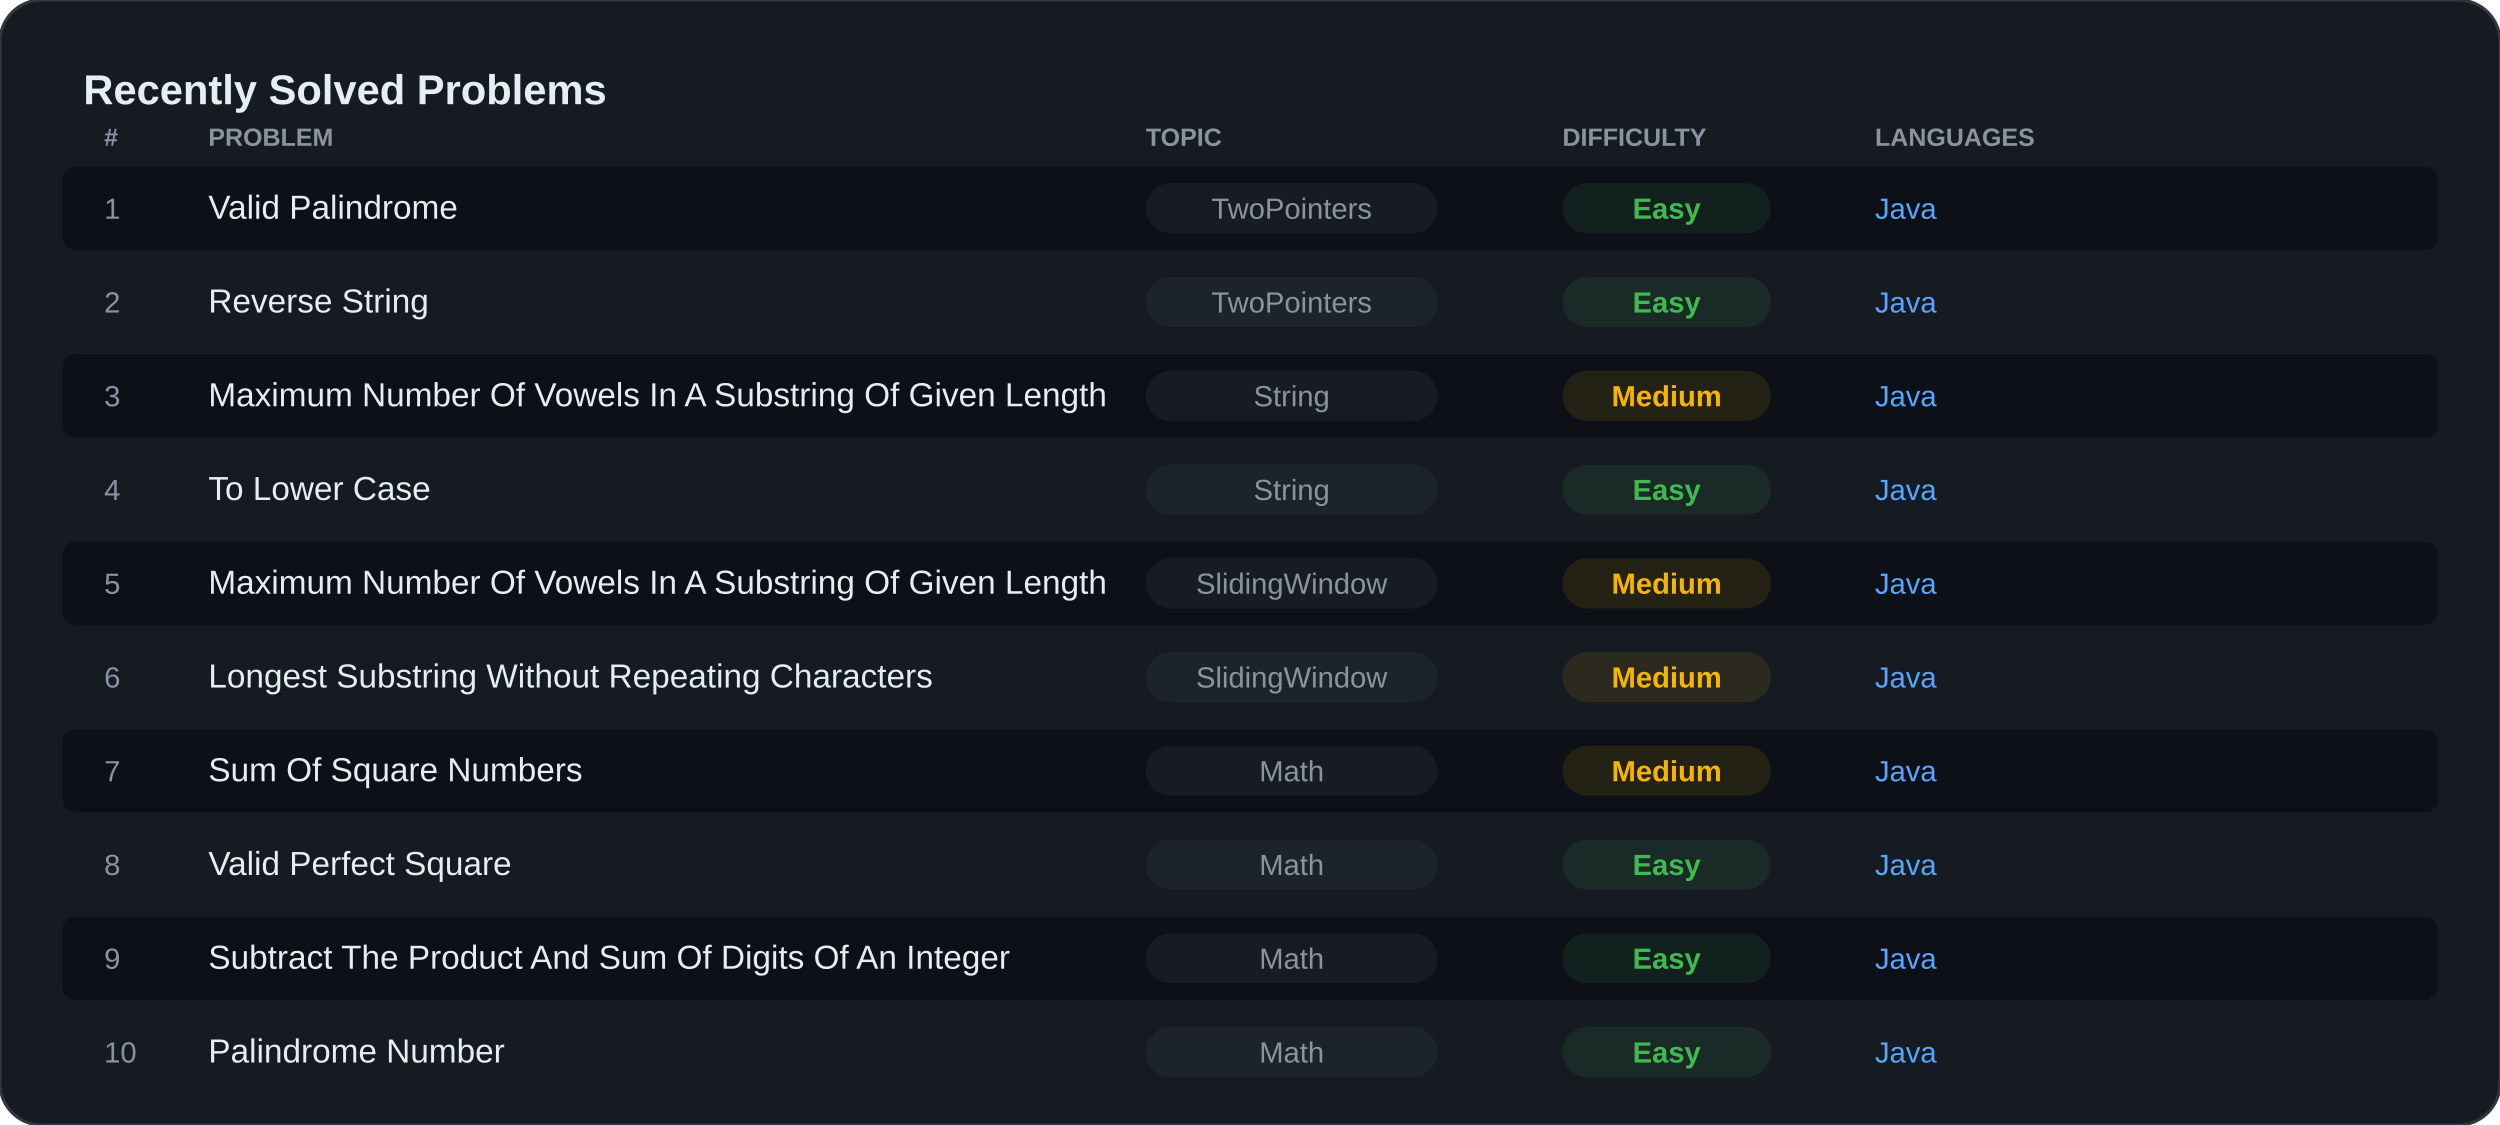
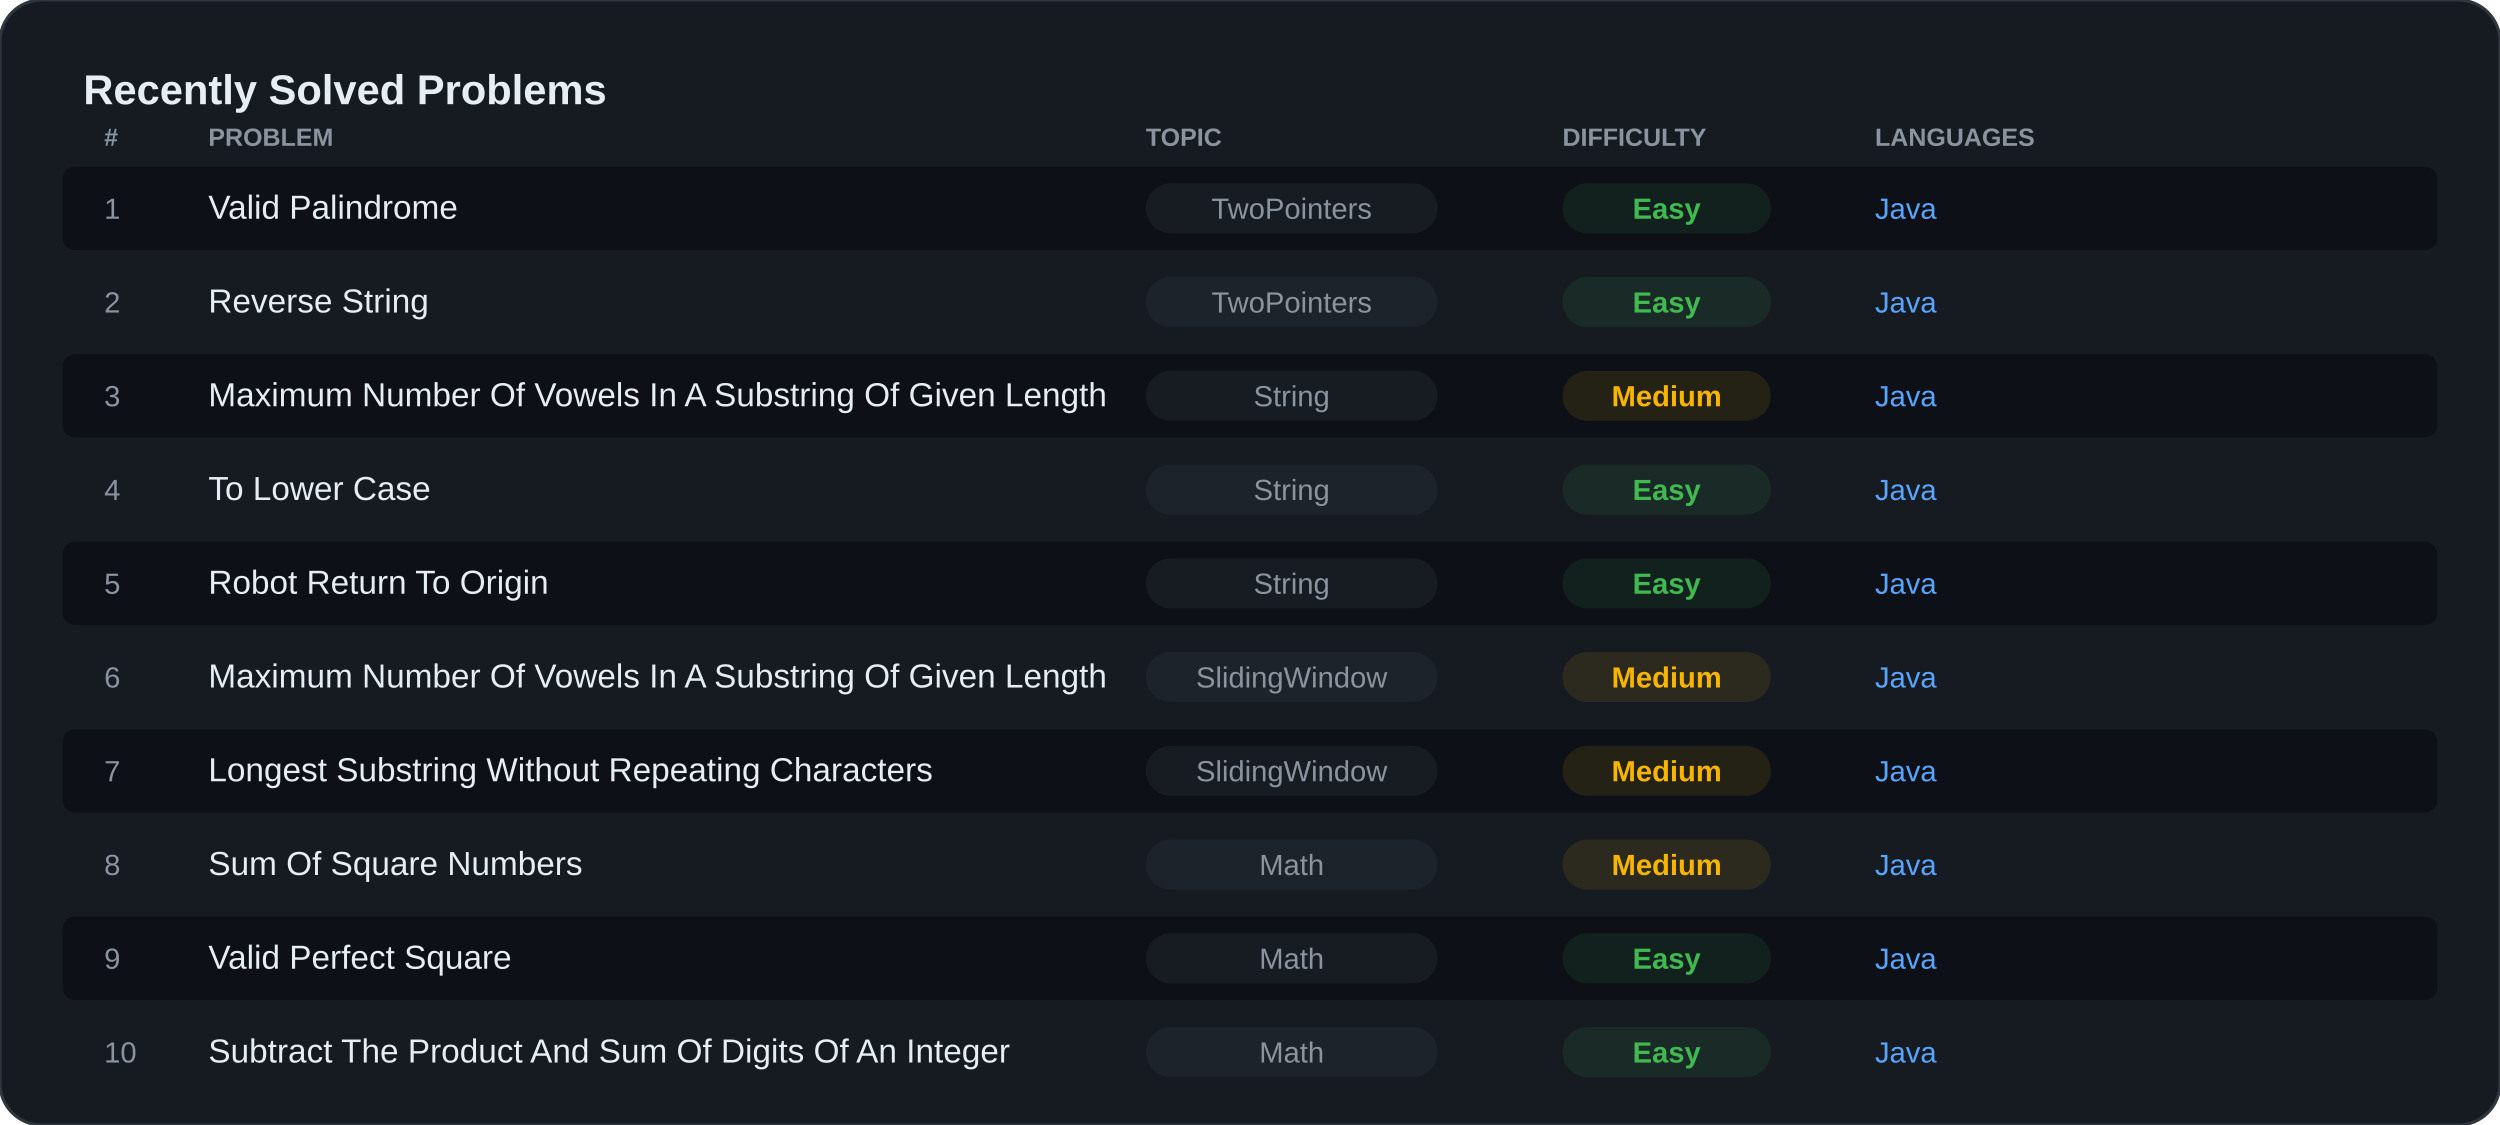
<svg xmlns="http://www.w3.org/2000/svg" width="100%" viewBox="0 0 1200 540" preserveAspectRatio="xMidYMid meet">
  <rect width="1200" height="540" rx="20" fill="#161B22" stroke="#30363D" stroke-width="1.5" />
  <text x="40" y="50" font-family="Segoe UI, Arial, sans-serif" font-size="20" font-weight="bold" fill="#E6EDF3">Recently Solved Problems</text>
  <text x="50" y="70" font-family="Segoe UI, Arial, sans-serif" font-size="12" fill="#8B949E" font-weight="bold">#</text>
  <text x="100" y="70" font-family="Segoe UI, Arial, sans-serif" font-size="12" fill="#8B949E" font-weight="bold">PROBLEM</text>
  <text x="550" y="70" font-family="Segoe UI, Arial, sans-serif" font-size="12" fill="#8B949E" font-weight="bold">TOPIC</text>
  <text x="750" y="70" font-family="Segoe UI, Arial, sans-serif" font-size="12" fill="#8B949E" font-weight="bold">DIFFICULTY</text>
  <text x="900" y="70" font-family="Segoe UI, Arial, sans-serif" font-size="12" fill="#8B949E" font-weight="bold">LANGUAGES</text>
  <rect x="30" y="80" width="1140" height="40" rx="6" fill="#0D1117" />
  <text x="50" y="105" font-family="Segoe UI, Arial, sans-serif" font-size="14" fill="#8B949E">1</text>
  <text x="100" y="105" font-family="Segoe UI, Arial, sans-serif" font-size="16" fill="#E6EDF3">Valid Palindrome</text>
  <rect x="550" y="88" width="140" height="24" rx="12" fill="#30363D" opacity="0.3" />
  <text x="620" y="105" font-family="Segoe UI, Arial, sans-serif" font-size="14" fill="#8B949E" text-anchor="middle">TwoPointers</text>
  <rect x="750" y="88" width="100" height="24" rx="12" fill="#3FB950" opacity="0.1" />
  <text x="800" y="105" font-family="Segoe UI, Arial, sans-serif" font-size="14" font-weight="bold" fill="#3FB950" text-anchor="middle">Easy</text>
  <text x="900" y="105" font-family="Segoe UI, Arial, sans-serif" font-size="14" fill="#58A6FF">Java</text>
  <rect x="30" y="125" width="1140" height="40" rx="6" fill="#161B22" />
  <text x="50" y="150" font-family="Segoe UI, Arial, sans-serif" font-size="14" fill="#8B949E">2</text>
  <text x="100" y="150" font-family="Segoe UI, Arial, sans-serif" font-size="16" fill="#E6EDF3">Reverse String</text>
  <rect x="550" y="133" width="140" height="24" rx="12" fill="#30363D" opacity="0.3" />
  <text x="620" y="150" font-family="Segoe UI, Arial, sans-serif" font-size="14" fill="#8B949E" text-anchor="middle">TwoPointers</text>
  <rect x="750" y="133" width="100" height="24" rx="12" fill="#3FB950" opacity="0.1" />
  <text x="800" y="150" font-family="Segoe UI, Arial, sans-serif" font-size="14" font-weight="bold" fill="#3FB950" text-anchor="middle">Easy</text>
  <text x="900" y="150" font-family="Segoe UI, Arial, sans-serif" font-size="14" fill="#58A6FF">Java</text>
  <rect x="30" y="170" width="1140" height="40" rx="6" fill="#0D1117" />
  <text x="50" y="195" font-family="Segoe UI, Arial, sans-serif" font-size="14" fill="#8B949E">3</text>
  <text x="100" y="195" font-family="Segoe UI, Arial, sans-serif" font-size="16" fill="#E6EDF3">Maximum Number Of Vowels In A Substring Of Given Length</text>
  <rect x="550" y="178" width="140" height="24" rx="12" fill="#30363D" opacity="0.3" />
  <text x="620" y="195" font-family="Segoe UI, Arial, sans-serif" font-size="14" fill="#8B949E" text-anchor="middle">String</text>
  <rect x="750" y="178" width="100" height="24" rx="12" fill="#F7B500" opacity="0.1" />
  <text x="800" y="195" font-family="Segoe UI, Arial, sans-serif" font-size="14" font-weight="bold" fill="#F7B500" text-anchor="middle">Medium</text>
  <text x="900" y="195" font-family="Segoe UI, Arial, sans-serif" font-size="14" fill="#58A6FF">Java</text>
  <rect x="30" y="215" width="1140" height="40" rx="6" fill="#161B22" />
  <text x="50" y="240" font-family="Segoe UI, Arial, sans-serif" font-size="14" fill="#8B949E">4</text>
  <text x="100" y="240" font-family="Segoe UI, Arial, sans-serif" font-size="16" fill="#E6EDF3">To Lower Case</text>
  <rect x="550" y="223" width="140" height="24" rx="12" fill="#30363D" opacity="0.3" />
  <text x="620" y="240" font-family="Segoe UI, Arial, sans-serif" font-size="14" fill="#8B949E" text-anchor="middle">String</text>
  <rect x="750" y="223" width="100" height="24" rx="12" fill="#3FB950" opacity="0.1" />
  <text x="800" y="240" font-family="Segoe UI, Arial, sans-serif" font-size="14" font-weight="bold" fill="#3FB950" text-anchor="middle">Easy</text>
  <text x="900" y="240" font-family="Segoe UI, Arial, sans-serif" font-size="14" fill="#58A6FF">Java</text>
  <rect x="30" y="260" width="1140" height="40" rx="6" fill="#0D1117" />
  <text x="50" y="285" font-family="Segoe UI, Arial, sans-serif" font-size="14" fill="#8B949E">5</text>
-   <text x="100" y="285" font-family="Segoe UI, Arial, sans-serif" font-size="16" fill="#E6EDF3">Maximum Number Of Vowels In A Substring Of Given Length</text>
+   <text x="100" y="285" font-family="Segoe UI, Arial, sans-serif" font-size="16" fill="#E6EDF3">Robot Return To Origin</text>
  <rect x="550" y="268" width="140" height="24" rx="12" fill="#30363D" opacity="0.3" />
-   <text x="620" y="285" font-family="Segoe UI, Arial, sans-serif" font-size="14" fill="#8B949E" text-anchor="middle">SlidingWindow</text>
-   <rect x="750" y="268" width="100" height="24" rx="12" fill="#F7B500" opacity="0.1" />
-   <text x="800" y="285" font-family="Segoe UI, Arial, sans-serif" font-size="14" font-weight="bold" fill="#F7B500" text-anchor="middle">Medium</text>
+   <text x="620" y="285" font-family="Segoe UI, Arial, sans-serif" font-size="14" fill="#8B949E" text-anchor="middle">String</text>
+   <rect x="750" y="268" width="100" height="24" rx="12" fill="#3FB950" opacity="0.1" />
+   <text x="800" y="285" font-family="Segoe UI, Arial, sans-serif" font-size="14" font-weight="bold" fill="#3FB950" text-anchor="middle">Easy</text>
  <text x="900" y="285" font-family="Segoe UI, Arial, sans-serif" font-size="14" fill="#58A6FF">Java</text>
  <rect x="30" y="305" width="1140" height="40" rx="6" fill="#161B22" />
  <text x="50" y="330" font-family="Segoe UI, Arial, sans-serif" font-size="14" fill="#8B949E">6</text>
-   <text x="100" y="330" font-family="Segoe UI, Arial, sans-serif" font-size="16" fill="#E6EDF3">Longest Substring Without Repeating Characters</text>
+   <text x="100" y="330" font-family="Segoe UI, Arial, sans-serif" font-size="16" fill="#E6EDF3">Maximum Number Of Vowels In A Substring Of Given Length</text>
  <rect x="550" y="313" width="140" height="24" rx="12" fill="#30363D" opacity="0.3" />
  <text x="620" y="330" font-family="Segoe UI, Arial, sans-serif" font-size="14" fill="#8B949E" text-anchor="middle">SlidingWindow</text>
  <rect x="750" y="313" width="100" height="24" rx="12" fill="#F7B500" opacity="0.1" />
  <text x="800" y="330" font-family="Segoe UI, Arial, sans-serif" font-size="14" font-weight="bold" fill="#F7B500" text-anchor="middle">Medium</text>
  <text x="900" y="330" font-family="Segoe UI, Arial, sans-serif" font-size="14" fill="#58A6FF">Java</text>
  <rect x="30" y="350" width="1140" height="40" rx="6" fill="#0D1117" />
  <text x="50" y="375" font-family="Segoe UI, Arial, sans-serif" font-size="14" fill="#8B949E">7</text>
-   <text x="100" y="375" font-family="Segoe UI, Arial, sans-serif" font-size="16" fill="#E6EDF3">Sum Of Square Numbers</text>
+   <text x="100" y="375" font-family="Segoe UI, Arial, sans-serif" font-size="16" fill="#E6EDF3">Longest Substring Without Repeating Characters</text>
  <rect x="550" y="358" width="140" height="24" rx="12" fill="#30363D" opacity="0.3" />
-   <text x="620" y="375" font-family="Segoe UI, Arial, sans-serif" font-size="14" fill="#8B949E" text-anchor="middle">Math</text>
+   <text x="620" y="375" font-family="Segoe UI, Arial, sans-serif" font-size="14" fill="#8B949E" text-anchor="middle">SlidingWindow</text>
  <rect x="750" y="358" width="100" height="24" rx="12" fill="#F7B500" opacity="0.1" />
  <text x="800" y="375" font-family="Segoe UI, Arial, sans-serif" font-size="14" font-weight="bold" fill="#F7B500" text-anchor="middle">Medium</text>
  <text x="900" y="375" font-family="Segoe UI, Arial, sans-serif" font-size="14" fill="#58A6FF">Java</text>
  <rect x="30" y="395" width="1140" height="40" rx="6" fill="#161B22" />
  <text x="50" y="420" font-family="Segoe UI, Arial, sans-serif" font-size="14" fill="#8B949E">8</text>
-   <text x="100" y="420" font-family="Segoe UI, Arial, sans-serif" font-size="16" fill="#E6EDF3">Valid Perfect Square</text>
+   <text x="100" y="420" font-family="Segoe UI, Arial, sans-serif" font-size="16" fill="#E6EDF3">Sum Of Square Numbers</text>
  <rect x="550" y="403" width="140" height="24" rx="12" fill="#30363D" opacity="0.3" />
  <text x="620" y="420" font-family="Segoe UI, Arial, sans-serif" font-size="14" fill="#8B949E" text-anchor="middle">Math</text>
-   <rect x="750" y="403" width="100" height="24" rx="12" fill="#3FB950" opacity="0.1" />
-   <text x="800" y="420" font-family="Segoe UI, Arial, sans-serif" font-size="14" font-weight="bold" fill="#3FB950" text-anchor="middle">Easy</text>
+   <rect x="750" y="403" width="100" height="24" rx="12" fill="#F7B500" opacity="0.1" />
+   <text x="800" y="420" font-family="Segoe UI, Arial, sans-serif" font-size="14" font-weight="bold" fill="#F7B500" text-anchor="middle">Medium</text>
  <text x="900" y="420" font-family="Segoe UI, Arial, sans-serif" font-size="14" fill="#58A6FF">Java</text>
  <rect x="30" y="440" width="1140" height="40" rx="6" fill="#0D1117" />
  <text x="50" y="465" font-family="Segoe UI, Arial, sans-serif" font-size="14" fill="#8B949E">9</text>
-   <text x="100" y="465" font-family="Segoe UI, Arial, sans-serif" font-size="16" fill="#E6EDF3">Subtract The Product And Sum Of Digits Of An Integer</text>
+   <text x="100" y="465" font-family="Segoe UI, Arial, sans-serif" font-size="16" fill="#E6EDF3">Valid Perfect Square</text>
  <rect x="550" y="448" width="140" height="24" rx="12" fill="#30363D" opacity="0.3" />
  <text x="620" y="465" font-family="Segoe UI, Arial, sans-serif" font-size="14" fill="#8B949E" text-anchor="middle">Math</text>
  <rect x="750" y="448" width="100" height="24" rx="12" fill="#3FB950" opacity="0.1" />
  <text x="800" y="465" font-family="Segoe UI, Arial, sans-serif" font-size="14" font-weight="bold" fill="#3FB950" text-anchor="middle">Easy</text>
  <text x="900" y="465" font-family="Segoe UI, Arial, sans-serif" font-size="14" fill="#58A6FF">Java</text>
  <rect x="30" y="485" width="1140" height="40" rx="6" fill="#161B22" />
  <text x="50" y="510" font-family="Segoe UI, Arial, sans-serif" font-size="14" fill="#8B949E">10</text>
-   <text x="100" y="510" font-family="Segoe UI, Arial, sans-serif" font-size="16" fill="#E6EDF3">Palindrome Number</text>
+   <text x="100" y="510" font-family="Segoe UI, Arial, sans-serif" font-size="16" fill="#E6EDF3">Subtract The Product And Sum Of Digits Of An Integer</text>
  <rect x="550" y="493" width="140" height="24" rx="12" fill="#30363D" opacity="0.3" />
  <text x="620" y="510" font-family="Segoe UI, Arial, sans-serif" font-size="14" fill="#8B949E" text-anchor="middle">Math</text>
  <rect x="750" y="493" width="100" height="24" rx="12" fill="#3FB950" opacity="0.1" />
  <text x="800" y="510" font-family="Segoe UI, Arial, sans-serif" font-size="14" font-weight="bold" fill="#3FB950" text-anchor="middle">Easy</text>
  <text x="900" y="510" font-family="Segoe UI, Arial, sans-serif" font-size="14" fill="#58A6FF">Java</text>
</svg>
